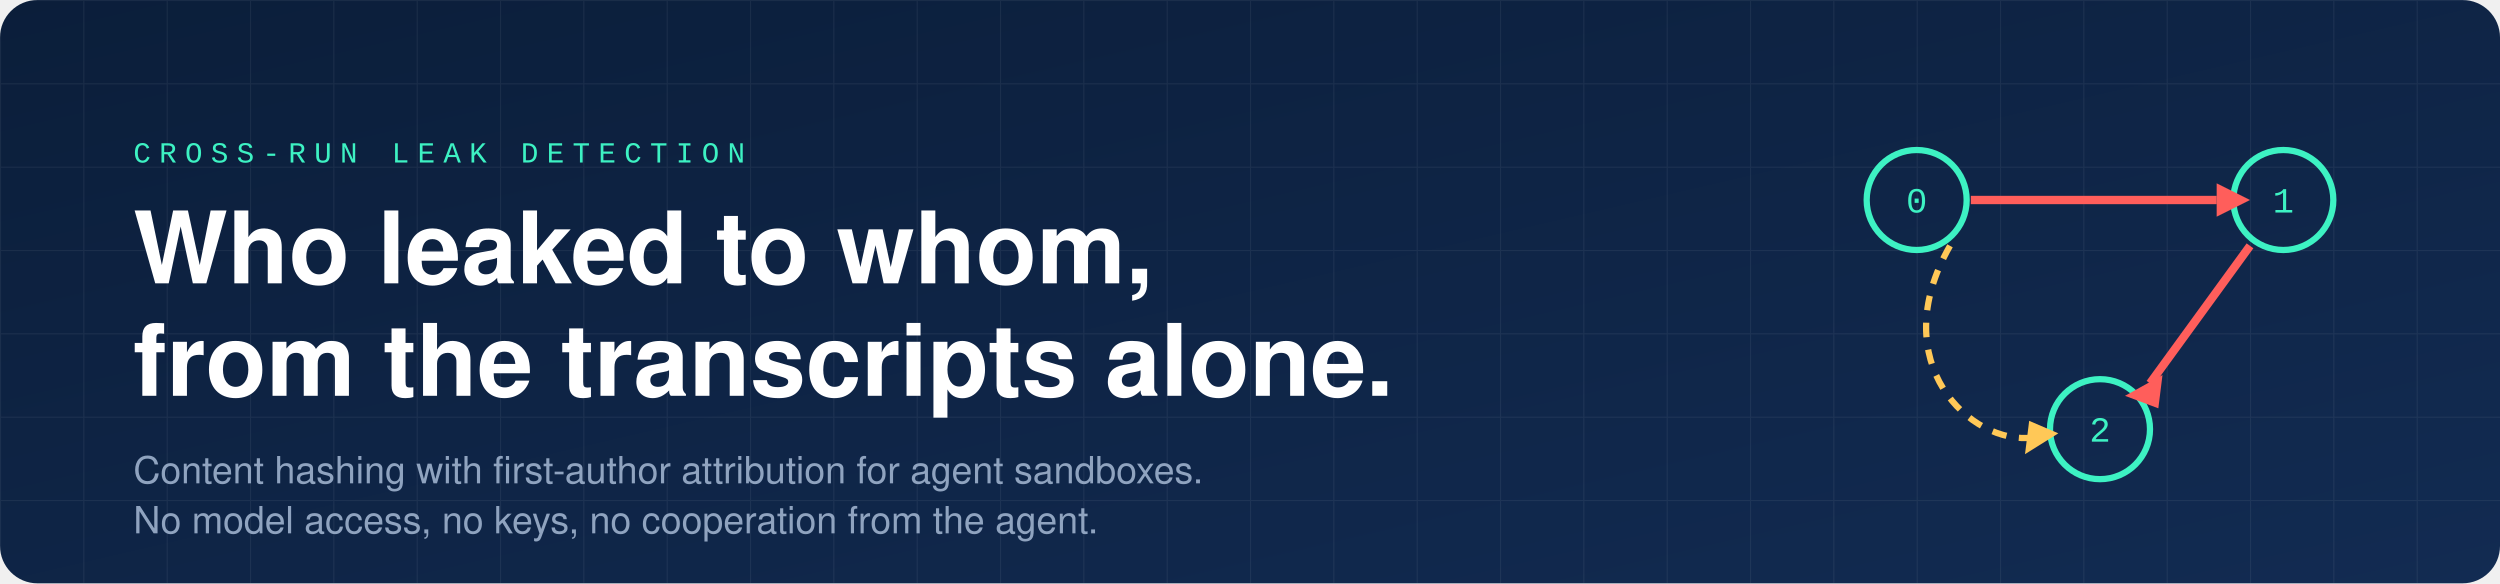
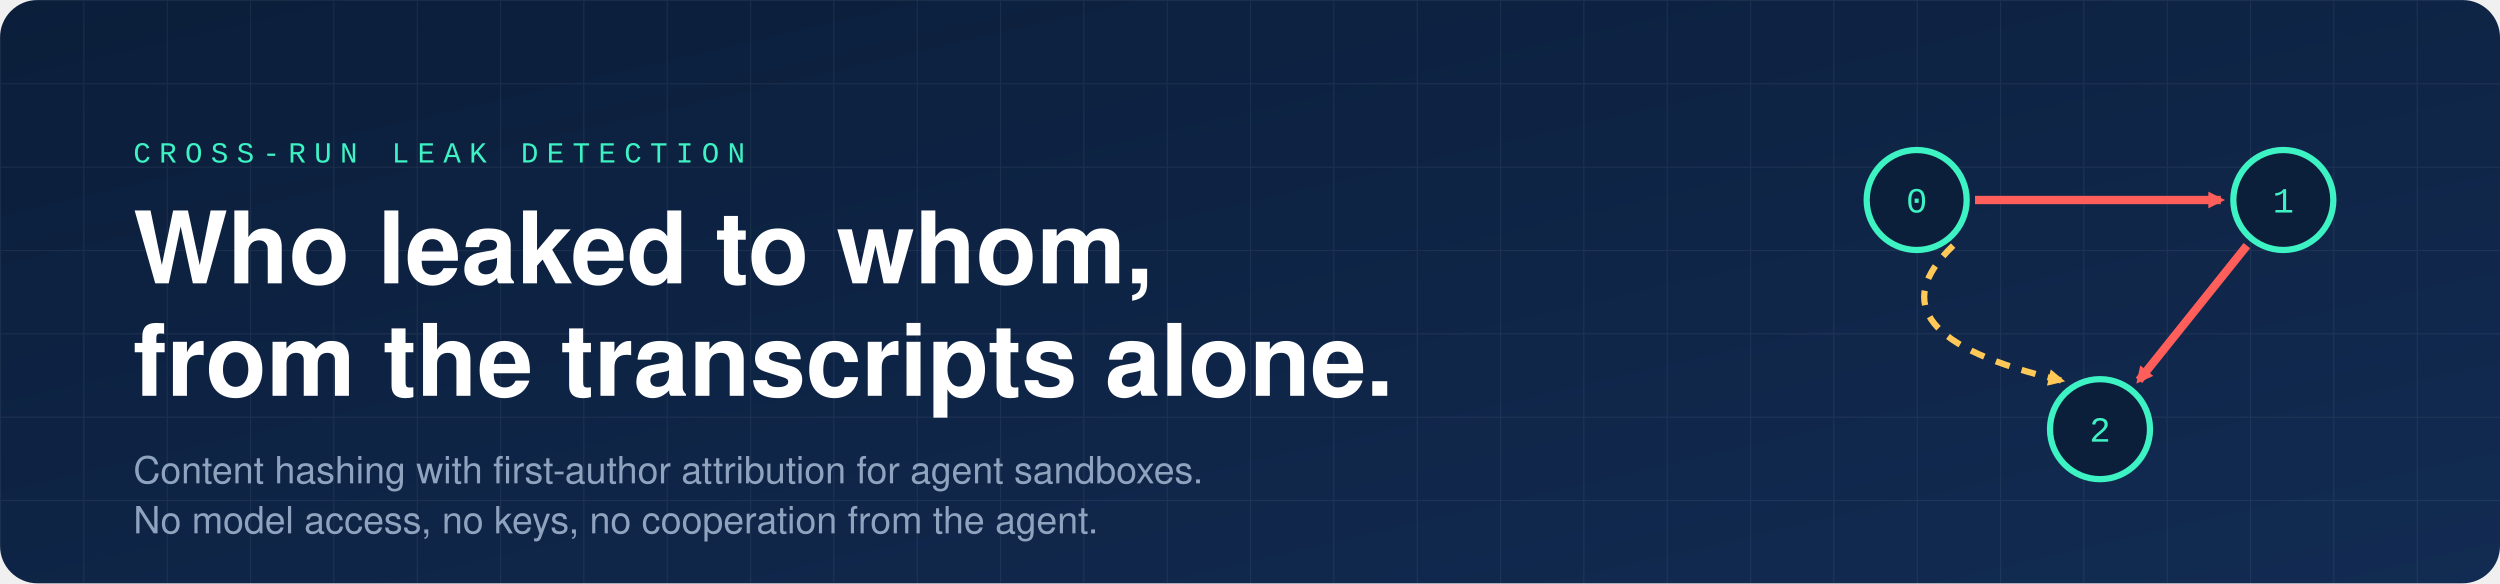
<svg xmlns="http://www.w3.org/2000/svg" viewBox="0 0 1200 280" width="1200" height="280">
  <defs>
    <linearGradient id="g" x1="0" y1="0" x2="1" y2="1">
      <stop offset="0" stop-color="#0B1E3A" />
      <stop offset="1" stop-color="#122B52" />
    </linearGradient>
    <pattern id="grid" width="40" height="40" patternUnits="userSpaceOnUse">
      <path d="M40 0H0V40" fill="none" stroke="#FFFFFF" stroke-opacity="0.06" />
    </pattern>
+     <marker id="coral" markerWidth="8" markerHeight="8" refX="6" refY="4" orient="auto" markerUnits="userSpaceOnUse">
+       <path d="M0,0 L8,4 L0,8 z" fill="#FF5E5B" />
+     </marker>
+     <marker id="sun" markerWidth="8" markerHeight="8" refX="6" refY="4" orient="auto" markerUnits="userSpaceOnUse">
+       <path d="M0,0 L8,4 L0,8 z" fill="#FFC857" />
+     </marker>
  </defs>
  <rect width="1200" height="280" rx="18" fill="url(#g)" />
  <rect width="1200" height="280" rx="18" fill="url(#grid)" />
  <text x="64" y="78" font-family="SF Mono,Menlo,Consolas,Liberation Mono,monospace" font-size="14" fill="#3DF2C3" letter-spacing="4">CROSS-RUN LEAK DETECTION</text>
  <text x="64" y="136" font-family="Helvetica Neue,Helvetica,Arial,sans-serif" font-size="48" font-weight="800" fill="#FFFFFF">Who leaked to whom,</text>
  <text x="64" y="190" font-family="Helvetica Neue,Helvetica,Arial,sans-serif" font-size="48" font-weight="800" fill="#FFFFFF">from the transcripts alone.</text>
  <text x="64" y="232" font-family="Helvetica Neue,Helvetica,Arial,sans-serif" font-size="18" fill="#8FA3BF">Content hashing with first-author attribution for agent sandboxes.</text>
  <text x="64" y="256" font-family="Helvetica Neue,Helvetica,Arial,sans-serif" font-size="18" fill="#8FA3BF">No model access, no keys, no cooperation from the agent.</text>
-   <g transform="translate(880,56)">
-     <circle cx="40" cy="40" r="24" fill="none" stroke="#3DF2C3" stroke-width="3" />
-     <text x="40" y="46" text-anchor="middle" font-family="SF Mono,Menlo,Consolas,Liberation Mono,monospace" font-size="17" fill="#3DF2C3">0</text>
-     <circle cx="216" cy="40" r="24" fill="none" stroke="#3DF2C3" stroke-width="3" />
-     <text x="216" y="46" text-anchor="middle" font-family="SF Mono,Menlo,Consolas,Liberation Mono,monospace" font-size="17" fill="#3DF2C3">1</text>
-     <circle cx="128" cy="150" r="24" fill="none" stroke="#3DF2C3" stroke-width="3" />
-     <text x="128" y="156" text-anchor="middle" font-family="SF Mono,Menlo,Consolas,Liberation Mono,monospace" font-size="17" fill="#3DF2C3">2</text>
-     <line x1="66" y1="40" x2="184" y2="40" stroke="#FF5E5B" stroke-width="4" />
-     <polygon points="184,32 200,40 184,48" fill="#FF5E5B" />
-     <line x1="200" y1="62" x2="152" y2="128" stroke="#FF5E5B" stroke-width="4" />
-     <polygon points="140,134 156,140 158,124" fill="#FF5E5B" />
-     <path d="M56 62 C24 118, 66 158, 96 154" fill="none" stroke="#FFC857" stroke-width="3" stroke-dasharray="7 6" />
-     <polygon points="94,146 108,152 92,162" fill="#FFC857" />
-   </g>
+   <line x1="948.0" y1="96.0" x2="1066.0" y2="96.0" stroke="#FF5E5B" stroke-width="4" marker-end="url(#coral)" />
+   <line x1="1078.5" y1="117.9" x2="1026.7" y2="182.6" stroke="#FF5E5B" stroke-width="4" marker-end="url(#coral)" />
+   <path d="M937.5 117.9 Q893.4 160.2 989.3 182.6" fill="none" stroke="#FFC857" stroke-width="3" stroke-dasharray="7 6" marker-end="url(#sun)" />
+   <circle cx="920" cy="96" r="24" fill="#0B1E3A" stroke="#3DF2C3" stroke-width="3" />
+   <text x="920" y="102" text-anchor="middle" font-family="SF Mono,Menlo,Consolas,Liberation Mono,monospace" font-size="17" fill="#3DF2C3">0</text>
+   <circle cx="1096" cy="96" r="24" fill="#0B1E3A" stroke="#3DF2C3" stroke-width="3" />
+   <text x="1096" y="102" text-anchor="middle" font-family="SF Mono,Menlo,Consolas,Liberation Mono,monospace" font-size="17" fill="#3DF2C3">1</text>
+   <circle cx="1008" cy="206" r="24" fill="#0B1E3A" stroke="#3DF2C3" stroke-width="3" />
+   <text x="1008" y="212" text-anchor="middle" font-family="SF Mono,Menlo,Consolas,Liberation Mono,monospace" font-size="17" fill="#3DF2C3">2</text>
</svg>
